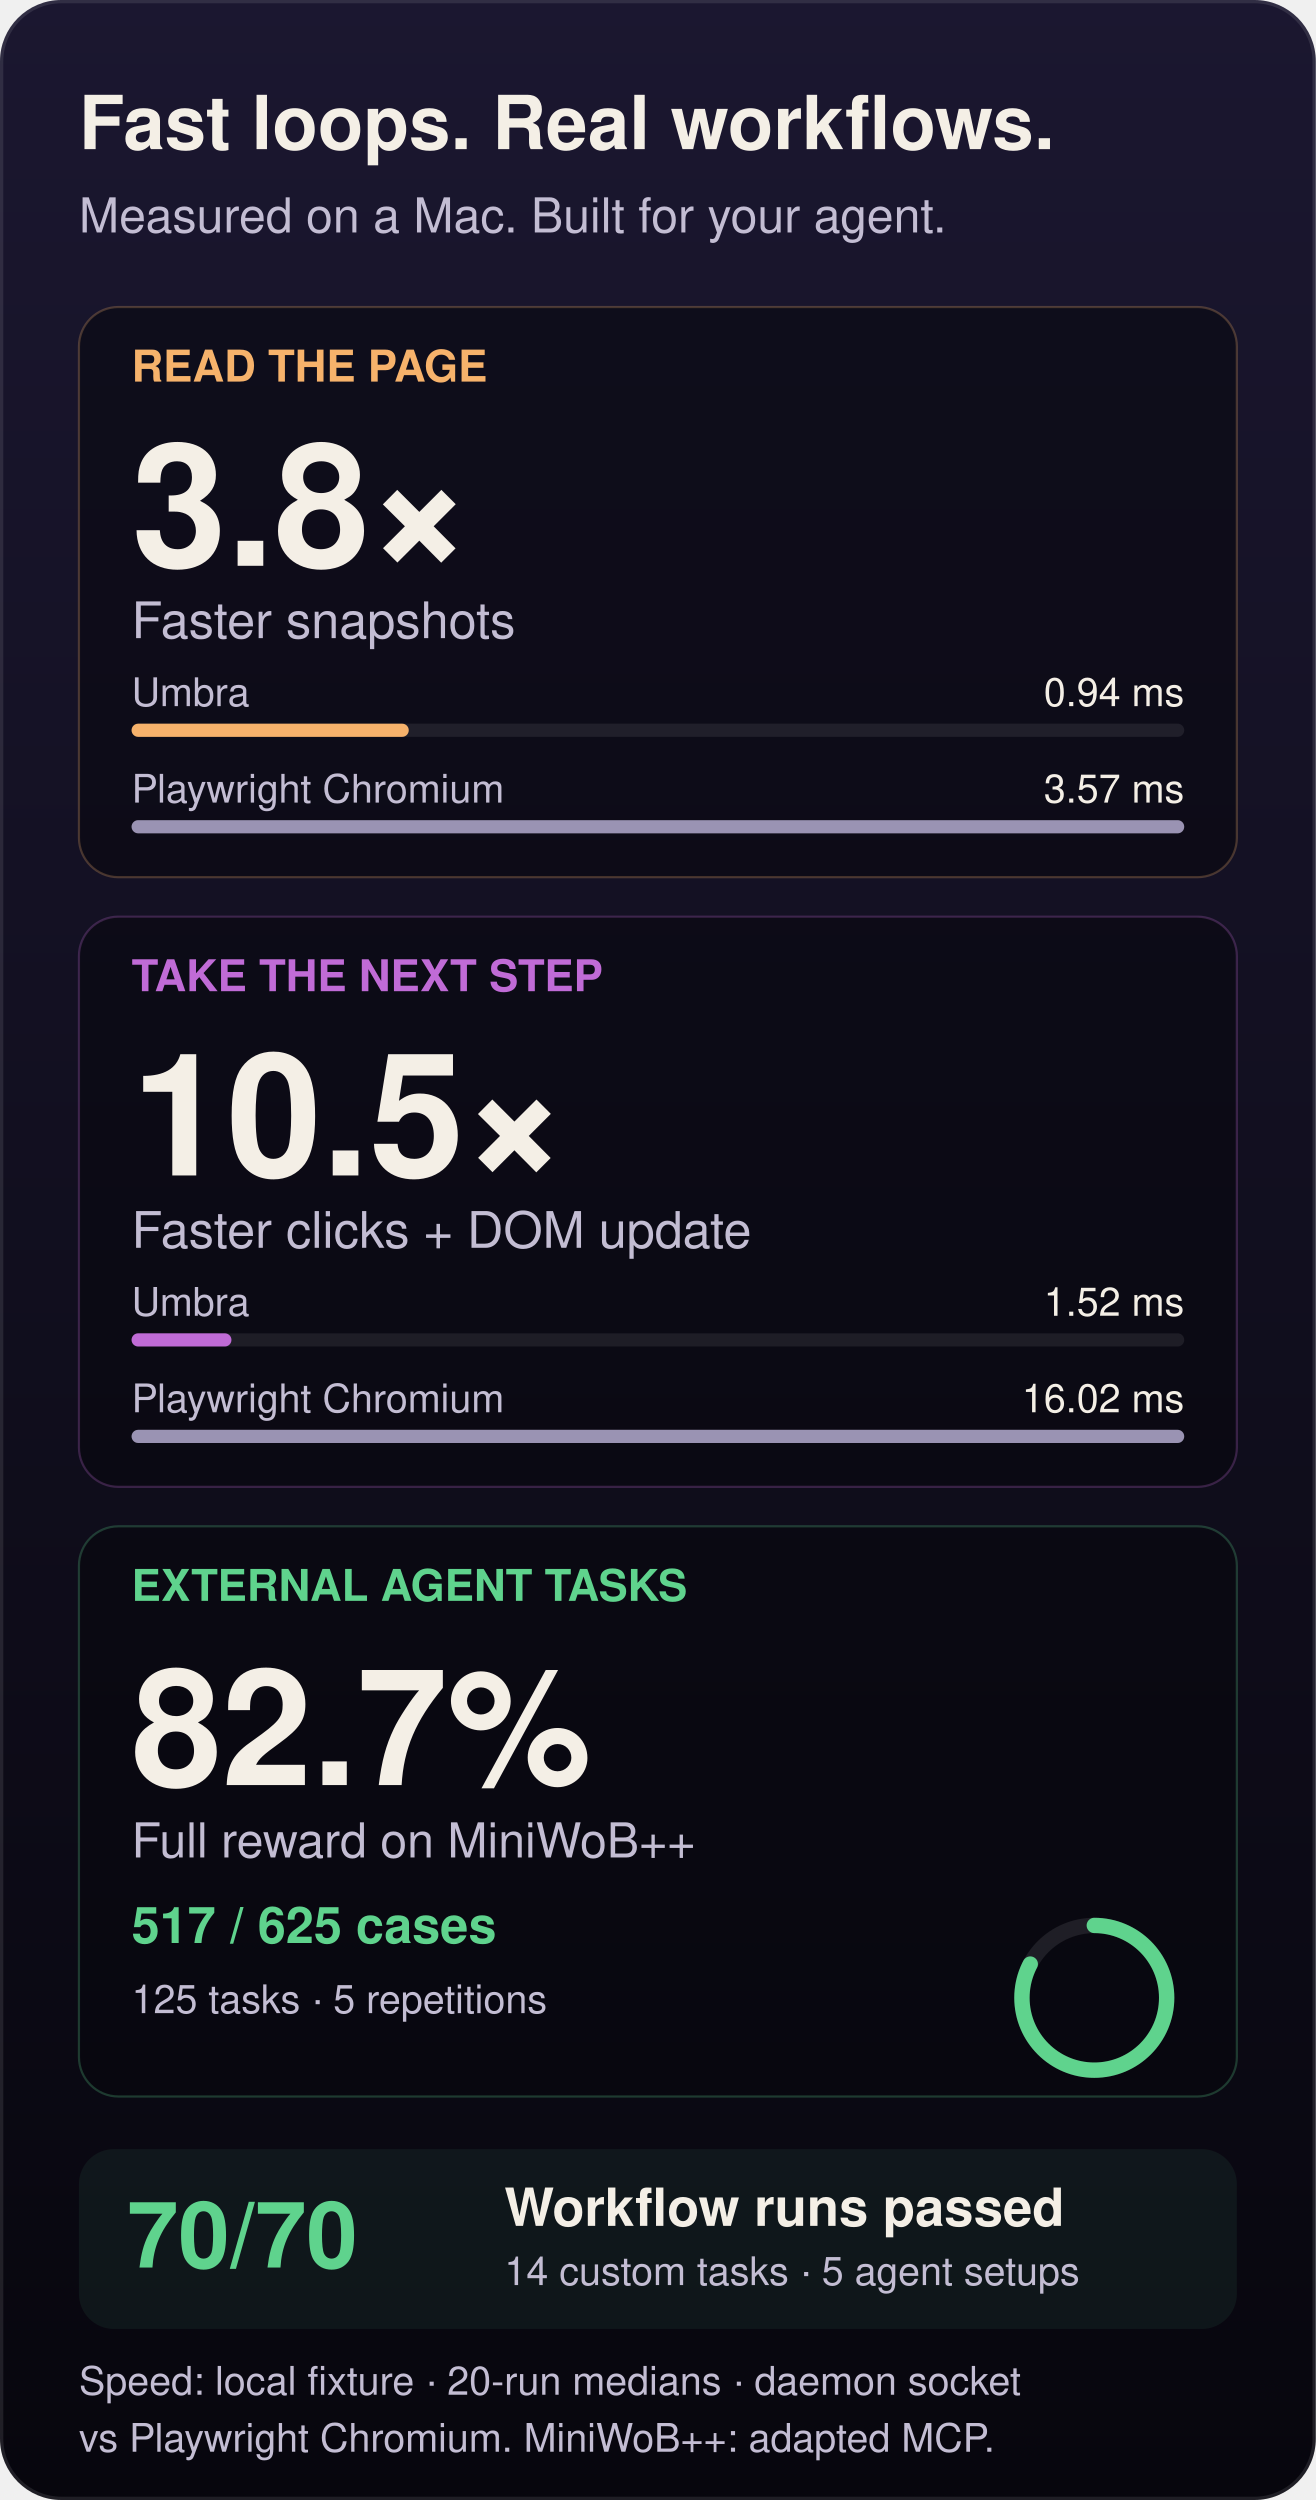
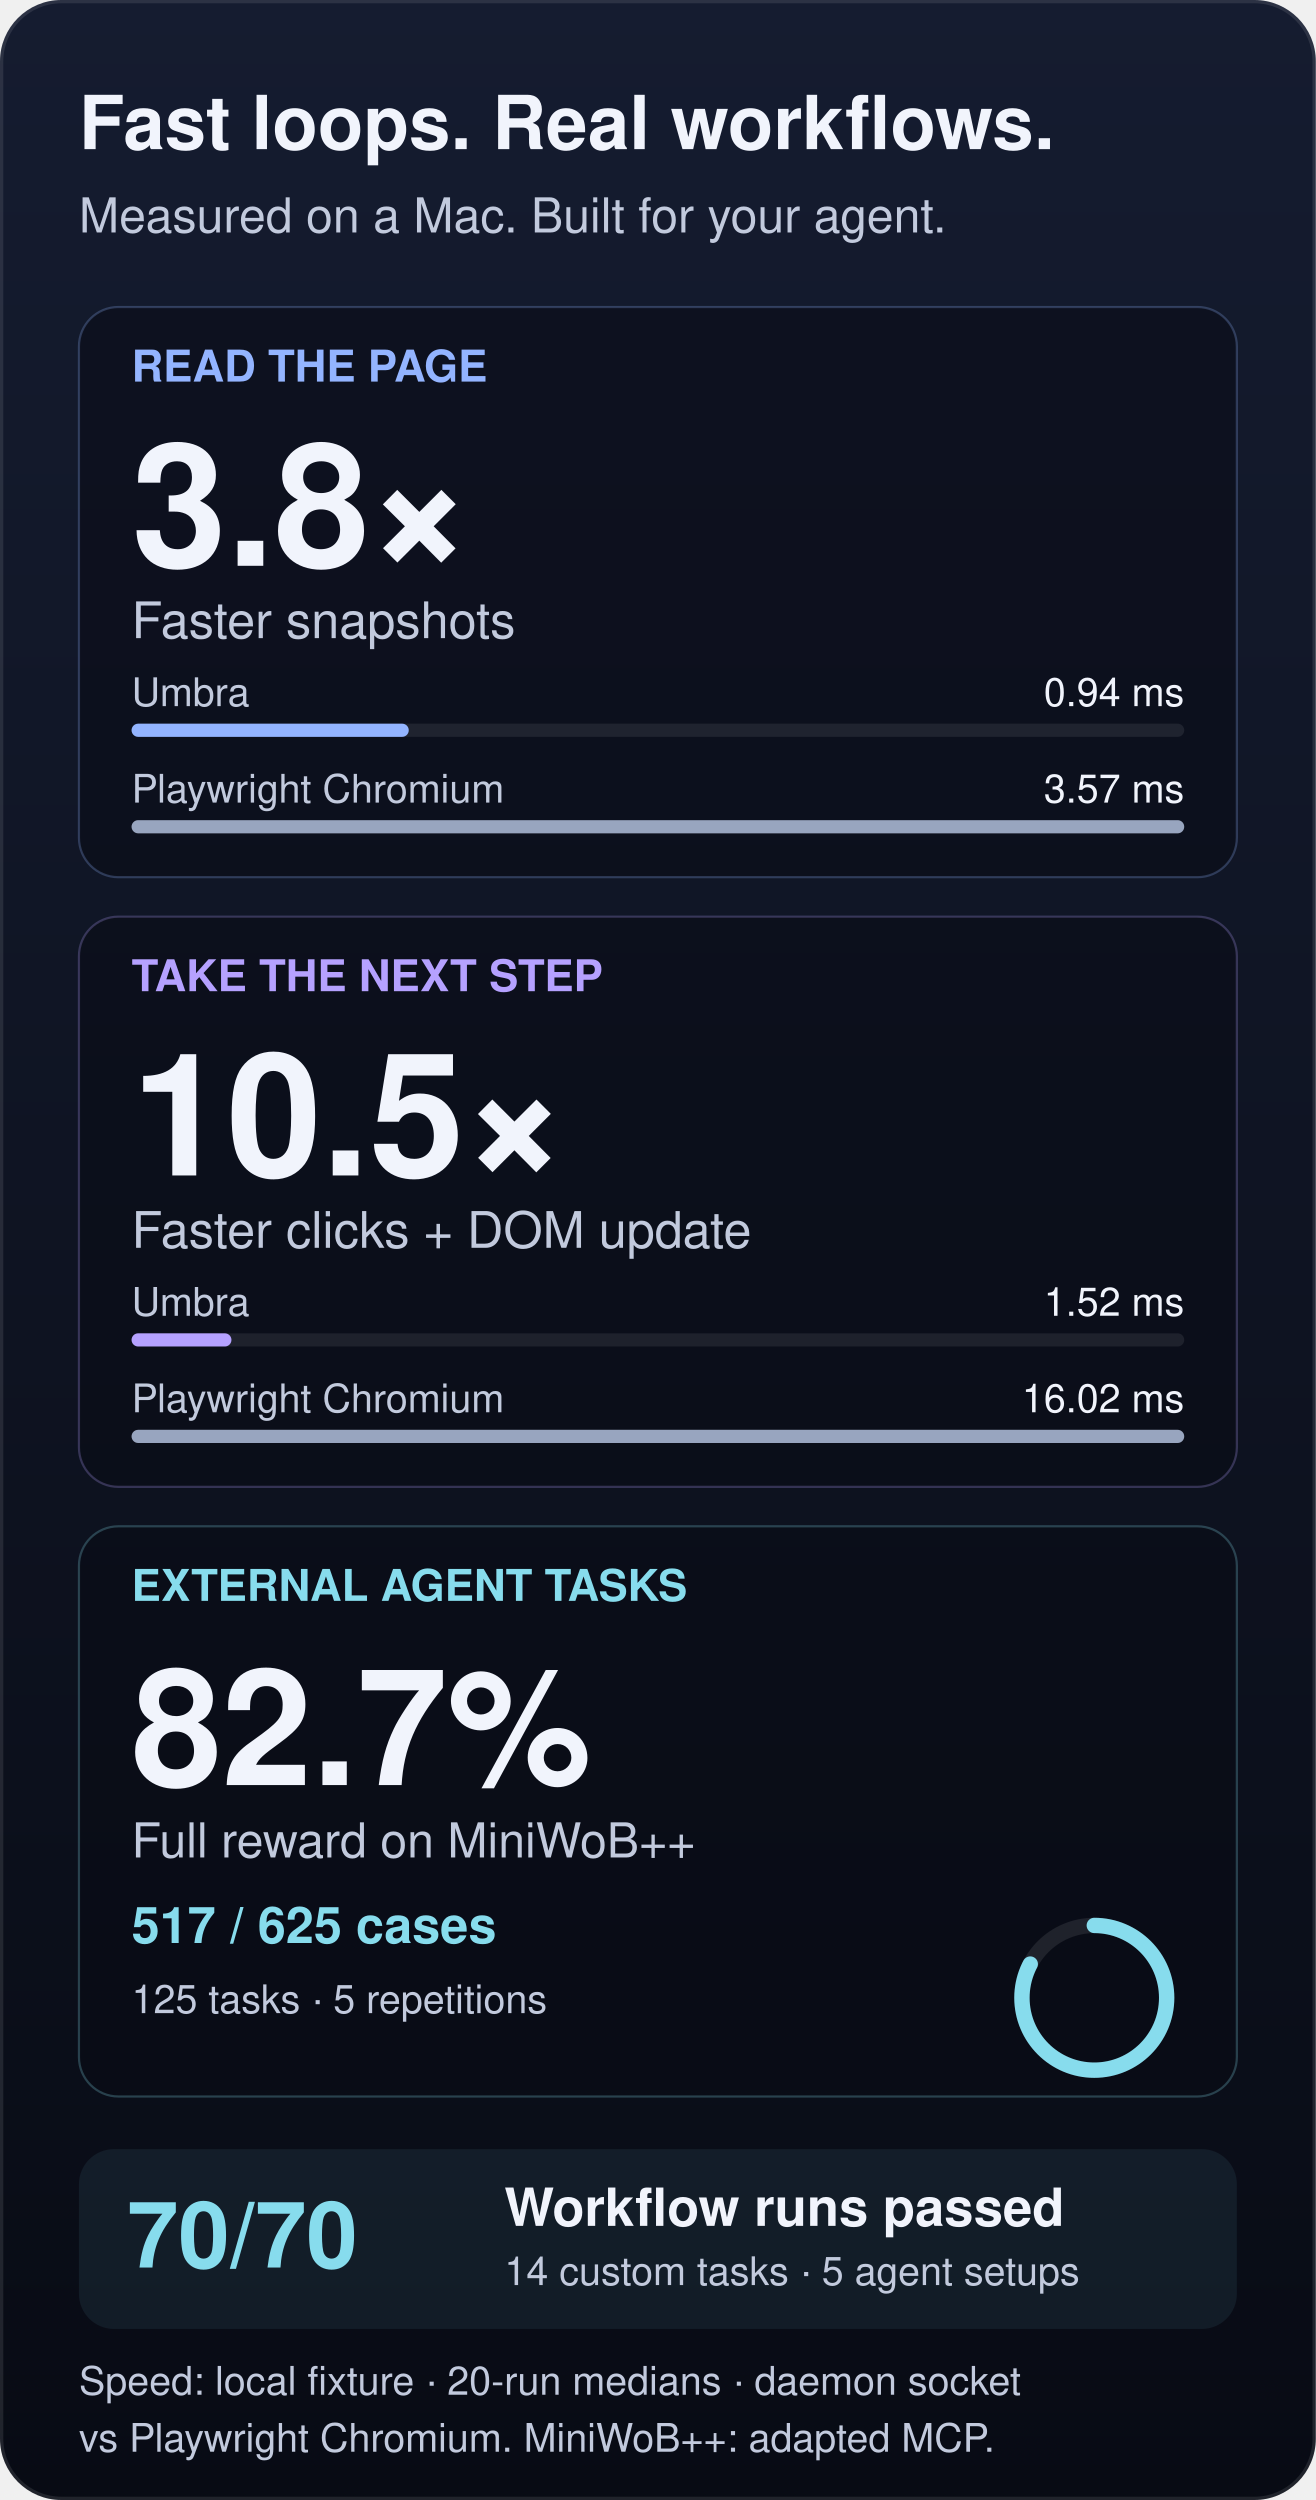
<svg xmlns="http://www.w3.org/2000/svg" viewBox="0 0 600 1140" width="600" height="1140" role="img" aria-labelledby="title desc">
  <defs>
    <radialGradient id="corona" cx="0" cy="0" r="230" gradientUnits="userSpaceOnUse">
-       <stop offset="0.60" stop-color="#ffe7b0" stop-opacity="0" />
-       <stop offset="0.655" stop-color="#fff1d2" stop-opacity="1" />
-       <stop offset="0.70" stop-color="#f6b26b" stop-opacity="0.7" />
-       <stop offset="0.82" stop-color="#c06bd6" stop-opacity="0.22" />
-       <stop offset="1" stop-color="#7c5cf6" stop-opacity="0" />
+       <stop offset="0.60" stop-color="#dce7ff" stop-opacity="0" />
+       <stop offset="0.655" stop-color="#e8edff" stop-opacity="1" />
+       <stop offset="0.70" stop-color="#93b4ff" stop-opacity="0.7" />
+       <stop offset="0.82" stop-color="#b5a1ff" stop-opacity="0.22" />
+       <stop offset="1" stop-color="#7c83f6" stop-opacity="0" />
    </radialGradient>
    <radialGradient id="rays" cx="0" cy="0" r="262" gradientUnits="userSpaceOnUse">
-       <stop offset="0.56" stop-color="#fff1d2" stop-opacity="0.75" />
-       <stop offset="0.72" stop-color="#f6b26b" stop-opacity="0.32" />
-       <stop offset="1" stop-color="#c06bd6" stop-opacity="0" />
+       <stop offset="0.56" stop-color="#e8edff" stop-opacity="0.75" />
+       <stop offset="0.72" stop-color="#93b4ff" stop-opacity="0.32" />
+       <stop offset="1" stop-color="#b5a1ff" stop-opacity="0" />
    </radialGradient>
    <radialGradient id="moon" cx="-40" cy="-50" r="190" gradientUnits="userSpaceOnUse">
-       <stop offset="0" stop-color="#1c1830" />
-       <stop offset="1" stop-color="#07060d" />
+       <stop offset="0" stop-color="#192039" />
+       <stop offset="1" stop-color="#080b14" />
    </radialGradient>
    <radialGradient id="bead" cx="0" cy="0" r="46" gradientUnits="userSpaceOnUse">
      <stop offset="0" stop-color="#ffffff" />
-       <stop offset="0.18" stop-color="#fff4dc" />
-       <stop offset="0.45" stop-color="#ffd08a" stop-opacity="0.45" />
-       <stop offset="1" stop-color="#ffb35c" stop-opacity="0" />
+       <stop offset="0.18" stop-color="#edf3ff" />
+       <stop offset="0.45" stop-color="#bbceff" stop-opacity="0.45" />
+       <stop offset="1" stop-color="#93b4ff" stop-opacity="0" />
    </radialGradient>
    <radialGradient id="halo" cx="0.5" cy="0.5" r="0.5">
-       <stop offset="0" stop-color="#7c5cf6" stop-opacity="0.20" />
-       <stop offset="1" stop-color="#7c5cf6" stop-opacity="0" />
+       <stop offset="0" stop-color="#7c83f6" stop-opacity="0.20" />
+       <stop offset="1" stop-color="#7c83f6" stop-opacity="0" />
    </radialGradient>
    <filter id="soft" x="-25%" y="-25%" width="150%" height="150%">
      <feGaussianBlur stdDeviation="2.6" />
    </filter>
    <linearGradient id="sky" x1="0" y1="0" x2="0" y2="1">
-       <stop offset="0" stop-color="#1b1730" />
-       <stop offset="1" stop-color="#07060d" />
+       <stop offset="0" stop-color="#151c30" />
+       <stop offset="1" stop-color="#080b14" />
    </linearGradient>
  </defs>
  <rect width="600" height="1140" rx="28" fill="url(#sky)" />
  <rect x="0.75" y="0.75" width="598.5" height="1138.5" rx="27.25" fill="none" stroke="#ffffff" stroke-opacity="0.10" stroke-width="1.5" />
-   <text x="36" y="68" font-family="-apple-system, BlinkMacSystemFont, 'SF Pro Display', 'Segoe UI', Helvetica, Arial, sans-serif" font-size="34" fill="#f4efe6" font-weight="600">Fast loops. Real workflows.</text>
-   <text x="36" y="106" font-family="-apple-system, BlinkMacSystemFont, 'SF Pro Display', 'Segoe UI', Helvetica, Arial, sans-serif" font-size="22" fill="#c3bdd3">Measured on a Mac. Built for your agent.</text>
-   <rect x="36" y="140" width="528" height="260" rx="18" fill="#07060d" fill-opacity="0.52" stroke="#f6b26b" stroke-opacity="0.25" />
-   <text x="60" y="174" font-family="-apple-system, BlinkMacSystemFont, 'SF Pro Display', 'Segoe UI', Helvetica, Arial, sans-serif" font-size="20" fill="#f6b26b" font-weight="600">READ THE PAGE</text>
-   <text x="60" y="258" font-family="-apple-system, BlinkMacSystemFont, 'SF Pro Display', 'Segoe UI', Helvetica, Arial, sans-serif" font-size="78" fill="#f4efe6" font-weight="700">3.8×</text>
-   <text x="60" y="291" font-family="-apple-system, BlinkMacSystemFont, 'SF Pro Display', 'Segoe UI', Helvetica, Arial, sans-serif" font-size="23" fill="#c3bdd3">Faster snapshots</text>
-   <text x="60" y="322" font-family="-apple-system, BlinkMacSystemFont, 'SF Pro Display', 'Segoe UI', Helvetica, Arial, sans-serif" font-size="18" fill="#c3bdd3">Umbra</text>
-   <text x="540" y="322" font-family="-apple-system, BlinkMacSystemFont, 'SF Pro Display', 'Segoe UI', Helvetica, Arial, sans-serif" font-size="18" fill="#f4efe6" text-anchor="end">0.94 ms</text>
+   <text x="36" y="68" font-family="-apple-system, BlinkMacSystemFont, 'SF Pro Display', 'Segoe UI', Helvetica, Arial, sans-serif" font-size="34" fill="#f1f4fc" font-weight="600">Fast loops. Real workflows.</text>
+   <text x="36" y="106" font-family="-apple-system, BlinkMacSystemFont, 'SF Pro Display', 'Segoe UI', Helvetica, Arial, sans-serif" font-size="22" fill="#c2cadd">Measured on a Mac. Built for your agent.</text>
+   <rect x="36" y="140" width="528" height="260" rx="18" fill="#080b14" fill-opacity="0.52" stroke="#93b4ff" stroke-opacity="0.25" />
+   <text x="60" y="174" font-family="-apple-system, BlinkMacSystemFont, 'SF Pro Display', 'Segoe UI', Helvetica, Arial, sans-serif" font-size="20" fill="#93b4ff" font-weight="600">READ THE PAGE</text>
+   <text x="60" y="258" font-family="-apple-system, BlinkMacSystemFont, 'SF Pro Display', 'Segoe UI', Helvetica, Arial, sans-serif" font-size="78" fill="#f1f4fc" font-weight="700">3.8×</text>
+   <text x="60" y="291" font-family="-apple-system, BlinkMacSystemFont, 'SF Pro Display', 'Segoe UI', Helvetica, Arial, sans-serif" font-size="23" fill="#c2cadd">Faster snapshots</text>
+   <text x="60" y="322" font-family="-apple-system, BlinkMacSystemFont, 'SF Pro Display', 'Segoe UI', Helvetica, Arial, sans-serif" font-size="18" fill="#c2cadd">Umbra</text>
+   <text x="540" y="322" font-family="-apple-system, BlinkMacSystemFont, 'SF Pro Display', 'Segoe UI', Helvetica, Arial, sans-serif" font-size="18" fill="#f1f4fc" text-anchor="end">0.94 ms</text>
  <rect x="60" y="330" width="480" height="6" rx="3" fill="#ffffff" fill-opacity="0.08" />
-   <rect x="60" y="330" width="126.39" height="6" rx="3" fill="#f6b26b" />
-   <text x="60" y="366" font-family="-apple-system, BlinkMacSystemFont, 'SF Pro Display', 'Segoe UI', Helvetica, Arial, sans-serif" font-size="18" fill="#c3bdd3">Playwright Chromium</text>
-   <text x="540" y="366" font-family="-apple-system, BlinkMacSystemFont, 'SF Pro Display', 'Segoe UI', Helvetica, Arial, sans-serif" font-size="18" fill="#f4efe6" text-anchor="end">3.57 ms</text>
+   <rect x="60" y="330" width="126.39" height="6" rx="3" fill="#93b4ff" />
+   <text x="60" y="366" font-family="-apple-system, BlinkMacSystemFont, 'SF Pro Display', 'Segoe UI', Helvetica, Arial, sans-serif" font-size="18" fill="#c2cadd">Playwright Chromium</text>
+   <text x="540" y="366" font-family="-apple-system, BlinkMacSystemFont, 'SF Pro Display', 'Segoe UI', Helvetica, Arial, sans-serif" font-size="18" fill="#f1f4fc" text-anchor="end">3.57 ms</text>
  <rect x="60" y="374" width="480" height="6" rx="3" fill="#ffffff" fill-opacity="0.08" />
-   <rect x="60" y="374" width="480.00" height="6" rx="3" fill="#9a93b3" />
-   <rect x="36" y="418" width="528" height="260" rx="18" fill="#07060d" fill-opacity="0.52" stroke="#c06bd6" stroke-opacity="0.25" />
-   <text x="60" y="452" font-family="-apple-system, BlinkMacSystemFont, 'SF Pro Display', 'Segoe UI', Helvetica, Arial, sans-serif" font-size="20" fill="#c06bd6" font-weight="600">TAKE THE NEXT STEP</text>
-   <text x="60" y="536" font-family="-apple-system, BlinkMacSystemFont, 'SF Pro Display', 'Segoe UI', Helvetica, Arial, sans-serif" font-size="78" fill="#f4efe6" font-weight="700">10.5×</text>
-   <text x="60" y="569" font-family="-apple-system, BlinkMacSystemFont, 'SF Pro Display', 'Segoe UI', Helvetica, Arial, sans-serif" font-size="23" fill="#c3bdd3">Faster clicks + DOM update</text>
-   <text x="60" y="600" font-family="-apple-system, BlinkMacSystemFont, 'SF Pro Display', 'Segoe UI', Helvetica, Arial, sans-serif" font-size="18" fill="#c3bdd3">Umbra</text>
-   <text x="540" y="600" font-family="-apple-system, BlinkMacSystemFont, 'SF Pro Display', 'Segoe UI', Helvetica, Arial, sans-serif" font-size="18" fill="#f4efe6" text-anchor="end">1.52 ms</text>
+   <rect x="60" y="374" width="480.00" height="6" rx="3" fill="#98a5bf" />
+   <rect x="36" y="418" width="528" height="260" rx="18" fill="#080b14" fill-opacity="0.52" stroke="#b5a1ff" stroke-opacity="0.25" />
+   <text x="60" y="452" font-family="-apple-system, BlinkMacSystemFont, 'SF Pro Display', 'Segoe UI', Helvetica, Arial, sans-serif" font-size="20" fill="#b5a1ff" font-weight="600">TAKE THE NEXT STEP</text>
+   <text x="60" y="536" font-family="-apple-system, BlinkMacSystemFont, 'SF Pro Display', 'Segoe UI', Helvetica, Arial, sans-serif" font-size="78" fill="#f1f4fc" font-weight="700">10.5×</text>
+   <text x="60" y="569" font-family="-apple-system, BlinkMacSystemFont, 'SF Pro Display', 'Segoe UI', Helvetica, Arial, sans-serif" font-size="23" fill="#c2cadd">Faster clicks + DOM update</text>
+   <text x="60" y="600" font-family="-apple-system, BlinkMacSystemFont, 'SF Pro Display', 'Segoe UI', Helvetica, Arial, sans-serif" font-size="18" fill="#c2cadd">Umbra</text>
+   <text x="540" y="600" font-family="-apple-system, BlinkMacSystemFont, 'SF Pro Display', 'Segoe UI', Helvetica, Arial, sans-serif" font-size="18" fill="#f1f4fc" text-anchor="end">1.52 ms</text>
  <rect x="60" y="608" width="480" height="6" rx="3" fill="#ffffff" fill-opacity="0.08" />
-   <rect x="60" y="608" width="45.54" height="6" rx="3" fill="#c06bd6" />
-   <text x="60" y="644" font-family="-apple-system, BlinkMacSystemFont, 'SF Pro Display', 'Segoe UI', Helvetica, Arial, sans-serif" font-size="18" fill="#c3bdd3">Playwright Chromium</text>
-   <text x="540" y="644" font-family="-apple-system, BlinkMacSystemFont, 'SF Pro Display', 'Segoe UI', Helvetica, Arial, sans-serif" font-size="18" fill="#f4efe6" text-anchor="end">16.02 ms</text>
+   <rect x="60" y="608" width="45.54" height="6" rx="3" fill="#b5a1ff" />
+   <text x="60" y="644" font-family="-apple-system, BlinkMacSystemFont, 'SF Pro Display', 'Segoe UI', Helvetica, Arial, sans-serif" font-size="18" fill="#c2cadd">Playwright Chromium</text>
+   <text x="540" y="644" font-family="-apple-system, BlinkMacSystemFont, 'SF Pro Display', 'Segoe UI', Helvetica, Arial, sans-serif" font-size="18" fill="#f1f4fc" text-anchor="end">16.02 ms</text>
  <rect x="60" y="652" width="480" height="6" rx="3" fill="#ffffff" fill-opacity="0.08" />
-   <rect x="60" y="652" width="480.00" height="6" rx="3" fill="#9a93b3" />
-   <rect x="36" y="696" width="528" height="260" rx="18" fill="#07060d" fill-opacity="0.52" stroke="#5fd38d" stroke-opacity="0.25" />
-   <text x="60" y="730" font-family="-apple-system, BlinkMacSystemFont, 'SF Pro Display', 'Segoe UI', Helvetica, Arial, sans-serif" font-size="20" fill="#5fd38d" font-weight="600">EXTERNAL AGENT TASKS</text>
-   <text x="60" y="814" font-family="-apple-system, BlinkMacSystemFont, 'SF Pro Display', 'Segoe UI', Helvetica, Arial, sans-serif" font-size="74" fill="#f4efe6" font-weight="700">82.7%</text>
-   <text x="60" y="847" font-family="-apple-system, BlinkMacSystemFont, 'SF Pro Display', 'Segoe UI', Helvetica, Arial, sans-serif" font-size="22" fill="#c3bdd3">Full reward on MiniWoB++</text>
-   <text x="60" y="886" font-family="-apple-system, BlinkMacSystemFont, 'SF Pro Display', 'Segoe UI', Helvetica, Arial, sans-serif" font-size="23" fill="#5fd38d" font-weight="600">517 / 625 cases</text>
-   <text x="60" y="918" font-family="-apple-system, BlinkMacSystemFont, 'SF Pro Display', 'Segoe UI', Helvetica, Arial, sans-serif" font-size="18" fill="#c3bdd3">125 tasks · 5 repetitions</text>
+   <rect x="60" y="652" width="480.00" height="6" rx="3" fill="#98a5bf" />
+   <rect x="36" y="696" width="528" height="260" rx="18" fill="#080b14" fill-opacity="0.52" stroke="#87dced" stroke-opacity="0.25" />
+   <text x="60" y="730" font-family="-apple-system, BlinkMacSystemFont, 'SF Pro Display', 'Segoe UI', Helvetica, Arial, sans-serif" font-size="20" fill="#87dced" font-weight="600">EXTERNAL AGENT TASKS</text>
+   <text x="60" y="814" font-family="-apple-system, BlinkMacSystemFont, 'SF Pro Display', 'Segoe UI', Helvetica, Arial, sans-serif" font-size="74" fill="#f1f4fc" font-weight="700">82.7%</text>
+   <text x="60" y="847" font-family="-apple-system, BlinkMacSystemFont, 'SF Pro Display', 'Segoe UI', Helvetica, Arial, sans-serif" font-size="22" fill="#c2cadd">Full reward on MiniWoB++</text>
+   <text x="60" y="886" font-family="-apple-system, BlinkMacSystemFont, 'SF Pro Display', 'Segoe UI', Helvetica, Arial, sans-serif" font-size="23" fill="#87dced" font-weight="600">517 / 625 cases</text>
+   <text x="60" y="918" font-family="-apple-system, BlinkMacSystemFont, 'SF Pro Display', 'Segoe UI', Helvetica, Arial, sans-serif" font-size="18" fill="#c2cadd">125 tasks · 5 repetitions</text>
  <circle cx="499" cy="911" r="33" fill="none" stroke="#ffffff" stroke-opacity="0.09" stroke-width="7" />
-   <circle cx="499" cy="911" r="33" fill="none" stroke="#5fd38d" stroke-width="7" stroke-linecap="round" stroke-dasharray="171.52 207.35" transform="rotate(-90 499 911)" />
-   <rect x="36" y="980" width="528" height="82" rx="16" fill="#5fd38d" fill-opacity="0.08" />
-   <text x="58" y="1034" font-family="-apple-system, BlinkMacSystemFont, 'SF Pro Display', 'Segoe UI', Helvetica, Arial, sans-serif" font-size="42" fill="#5fd38d" font-weight="700">70/70</text>
-   <text x="230" y="1015" font-family="-apple-system, BlinkMacSystemFont, 'SF Pro Display', 'Segoe UI', Helvetica, Arial, sans-serif" font-size="24" fill="#f4efe6" font-weight="600">Workflow runs passed</text>
-   <text x="230" y="1042" font-family="-apple-system, BlinkMacSystemFont, 'SF Pro Display', 'Segoe UI', Helvetica, Arial, sans-serif" font-size="18" fill="#c3bdd3">14 custom tasks · 5 agent setups</text>
-   <text x="36" y="1092" font-family="-apple-system, BlinkMacSystemFont, 'SF Pro Display', 'Segoe UI', Helvetica, Arial, sans-serif" font-size="18" fill="#c3bdd3">Speed: local fixture · 20-run medians · daemon socket</text>
-   <text x="36" y="1118" font-family="-apple-system, BlinkMacSystemFont, 'SF Pro Display', 'Segoe UI', Helvetica, Arial, sans-serif" font-size="18" fill="#c3bdd3">vs Playwright Chromium. MiniWoB++: adapted MCP.</text>
+   <circle cx="499" cy="911" r="33" fill="none" stroke="#87dced" stroke-width="7" stroke-linecap="round" stroke-dasharray="171.52 207.35" transform="rotate(-90 499 911)" />
+   <rect x="36" y="980" width="528" height="82" rx="16" fill="#87dced" fill-opacity="0.08" />
+   <text x="58" y="1034" font-family="-apple-system, BlinkMacSystemFont, 'SF Pro Display', 'Segoe UI', Helvetica, Arial, sans-serif" font-size="42" fill="#87dced" font-weight="700">70/70</text>
+   <text x="230" y="1015" font-family="-apple-system, BlinkMacSystemFont, 'SF Pro Display', 'Segoe UI', Helvetica, Arial, sans-serif" font-size="24" fill="#f1f4fc" font-weight="600">Workflow runs passed</text>
+   <text x="230" y="1042" font-family="-apple-system, BlinkMacSystemFont, 'SF Pro Display', 'Segoe UI', Helvetica, Arial, sans-serif" font-size="18" fill="#c2cadd">14 custom tasks · 5 agent setups</text>
+   <text x="36" y="1092" font-family="-apple-system, BlinkMacSystemFont, 'SF Pro Display', 'Segoe UI', Helvetica, Arial, sans-serif" font-size="18" fill="#c2cadd">Speed: local fixture · 20-run medians · daemon socket</text>
+   <text x="36" y="1118" font-family="-apple-system, BlinkMacSystemFont, 'SF Pro Display', 'Segoe UI', Helvetica, Arial, sans-serif" font-size="18" fill="#c2cadd">vs Playwright Chromium. MiniWoB++: adapted MCP.</text>
</svg>
